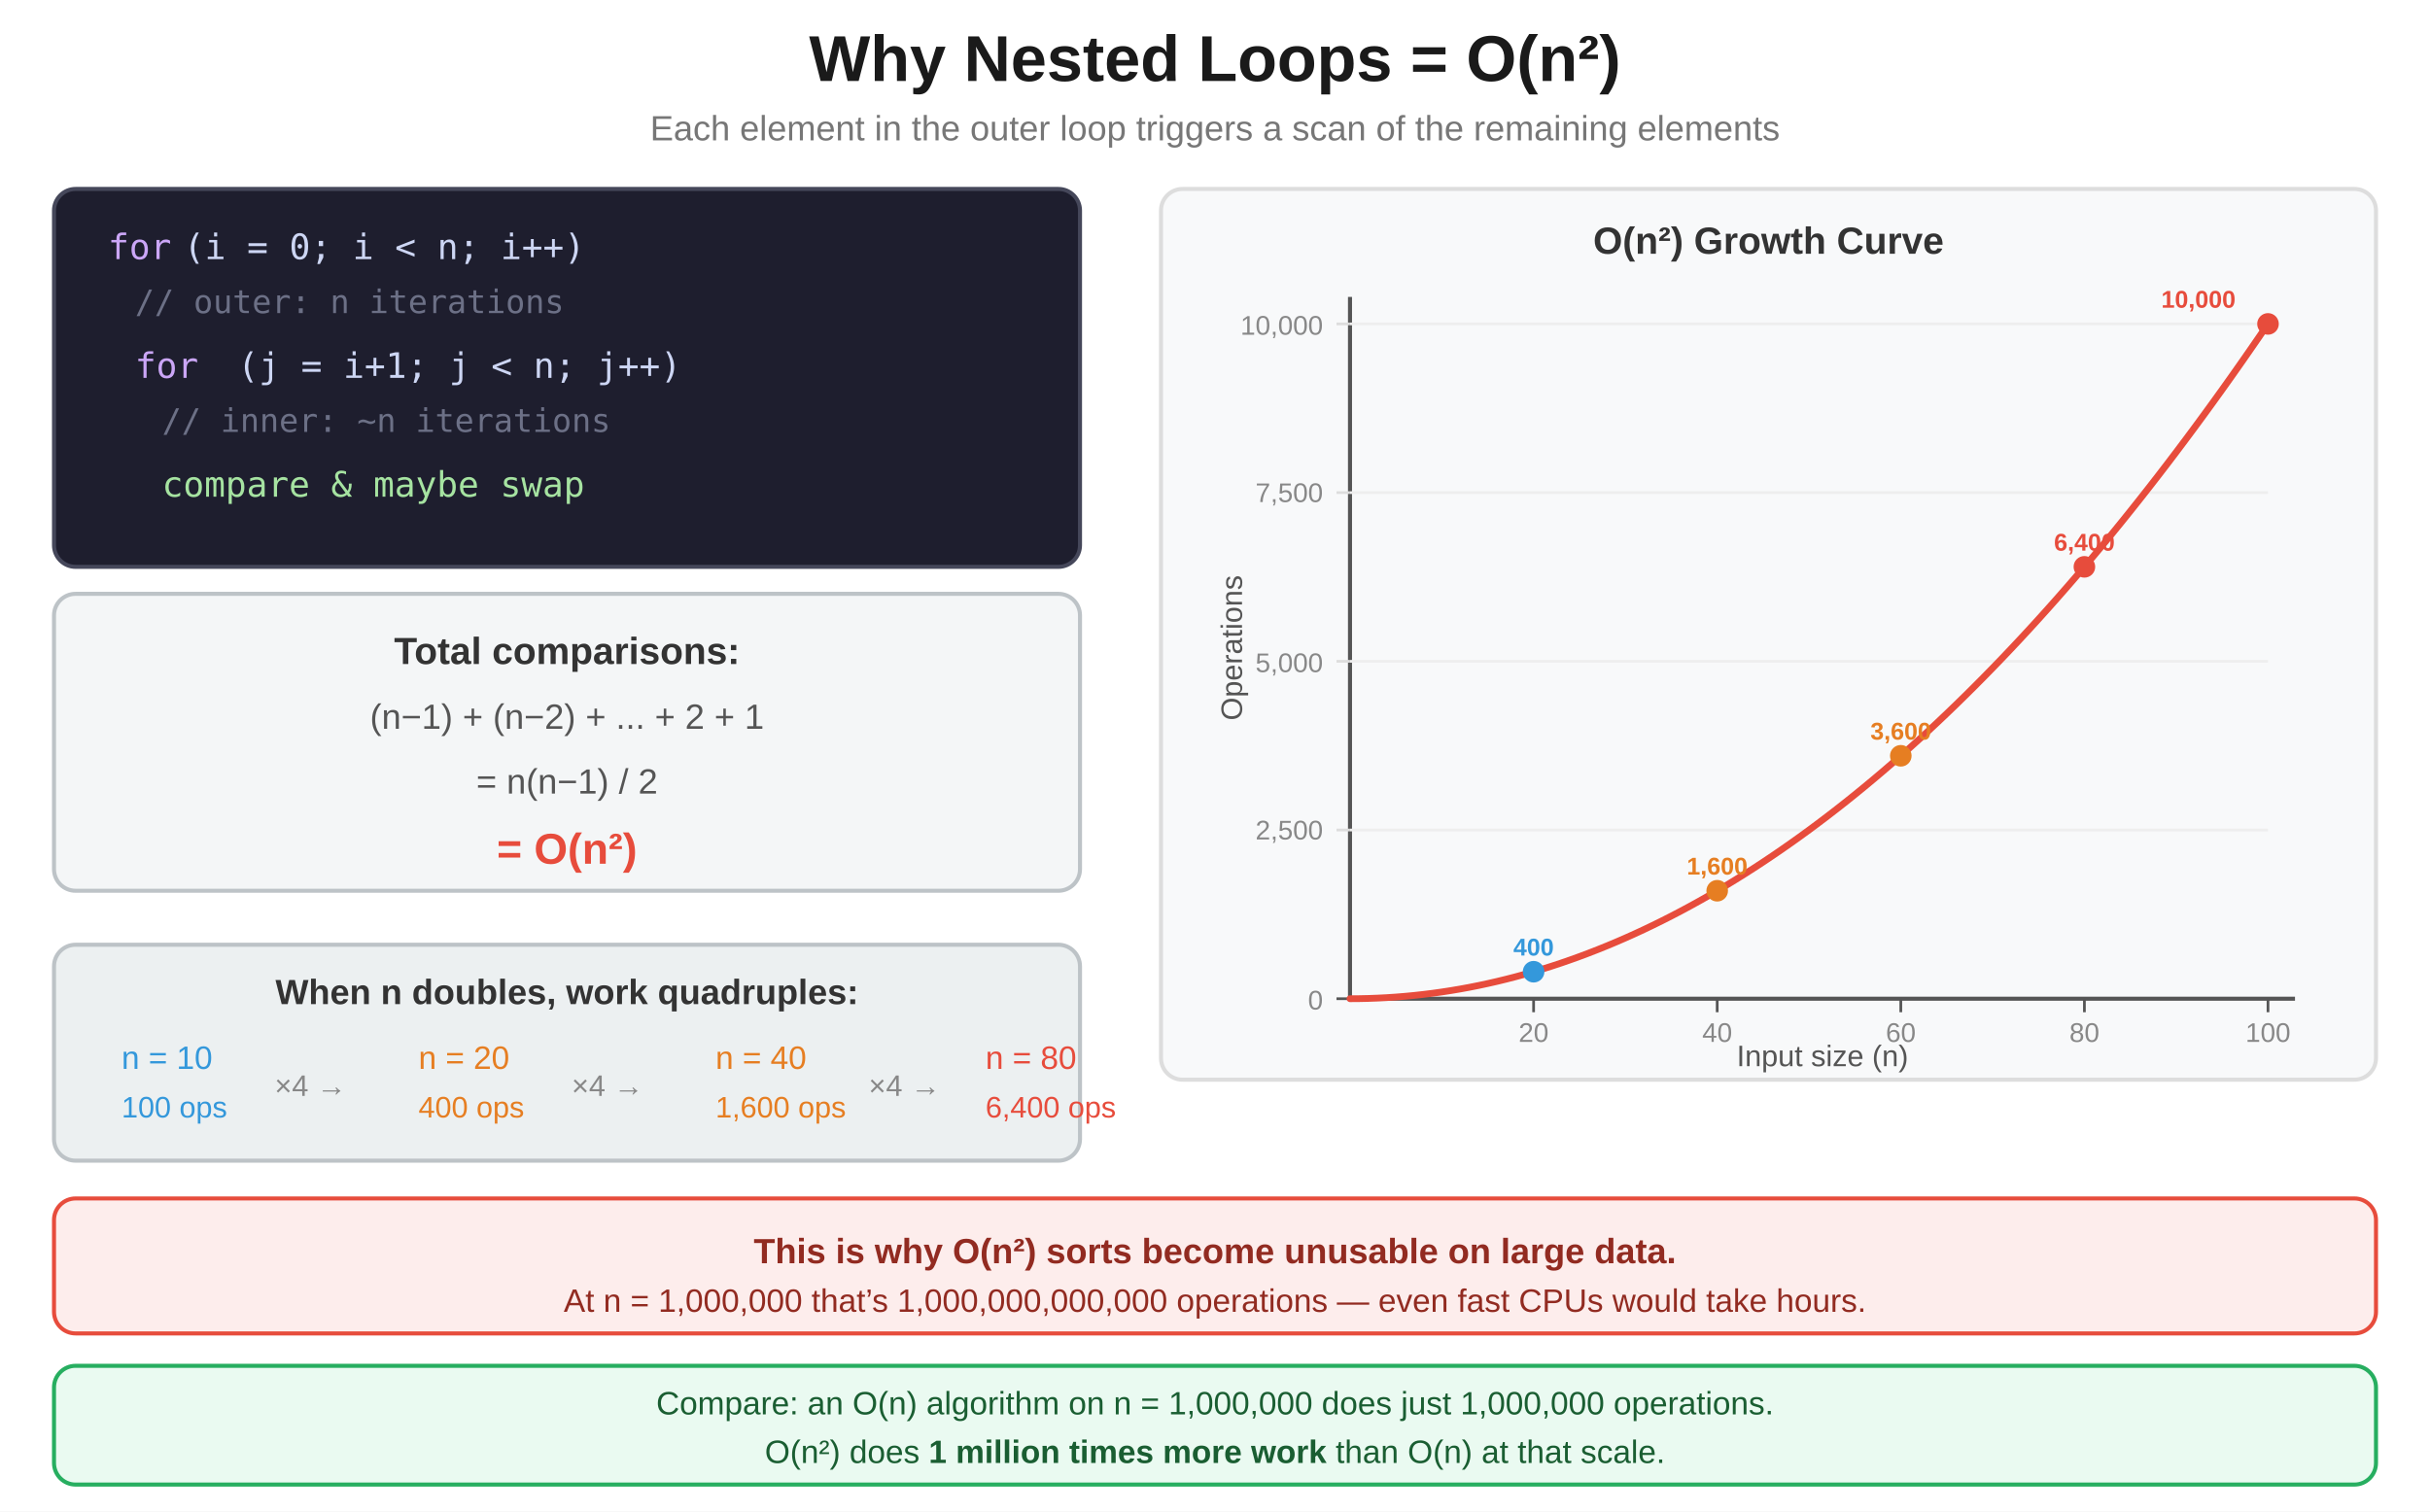
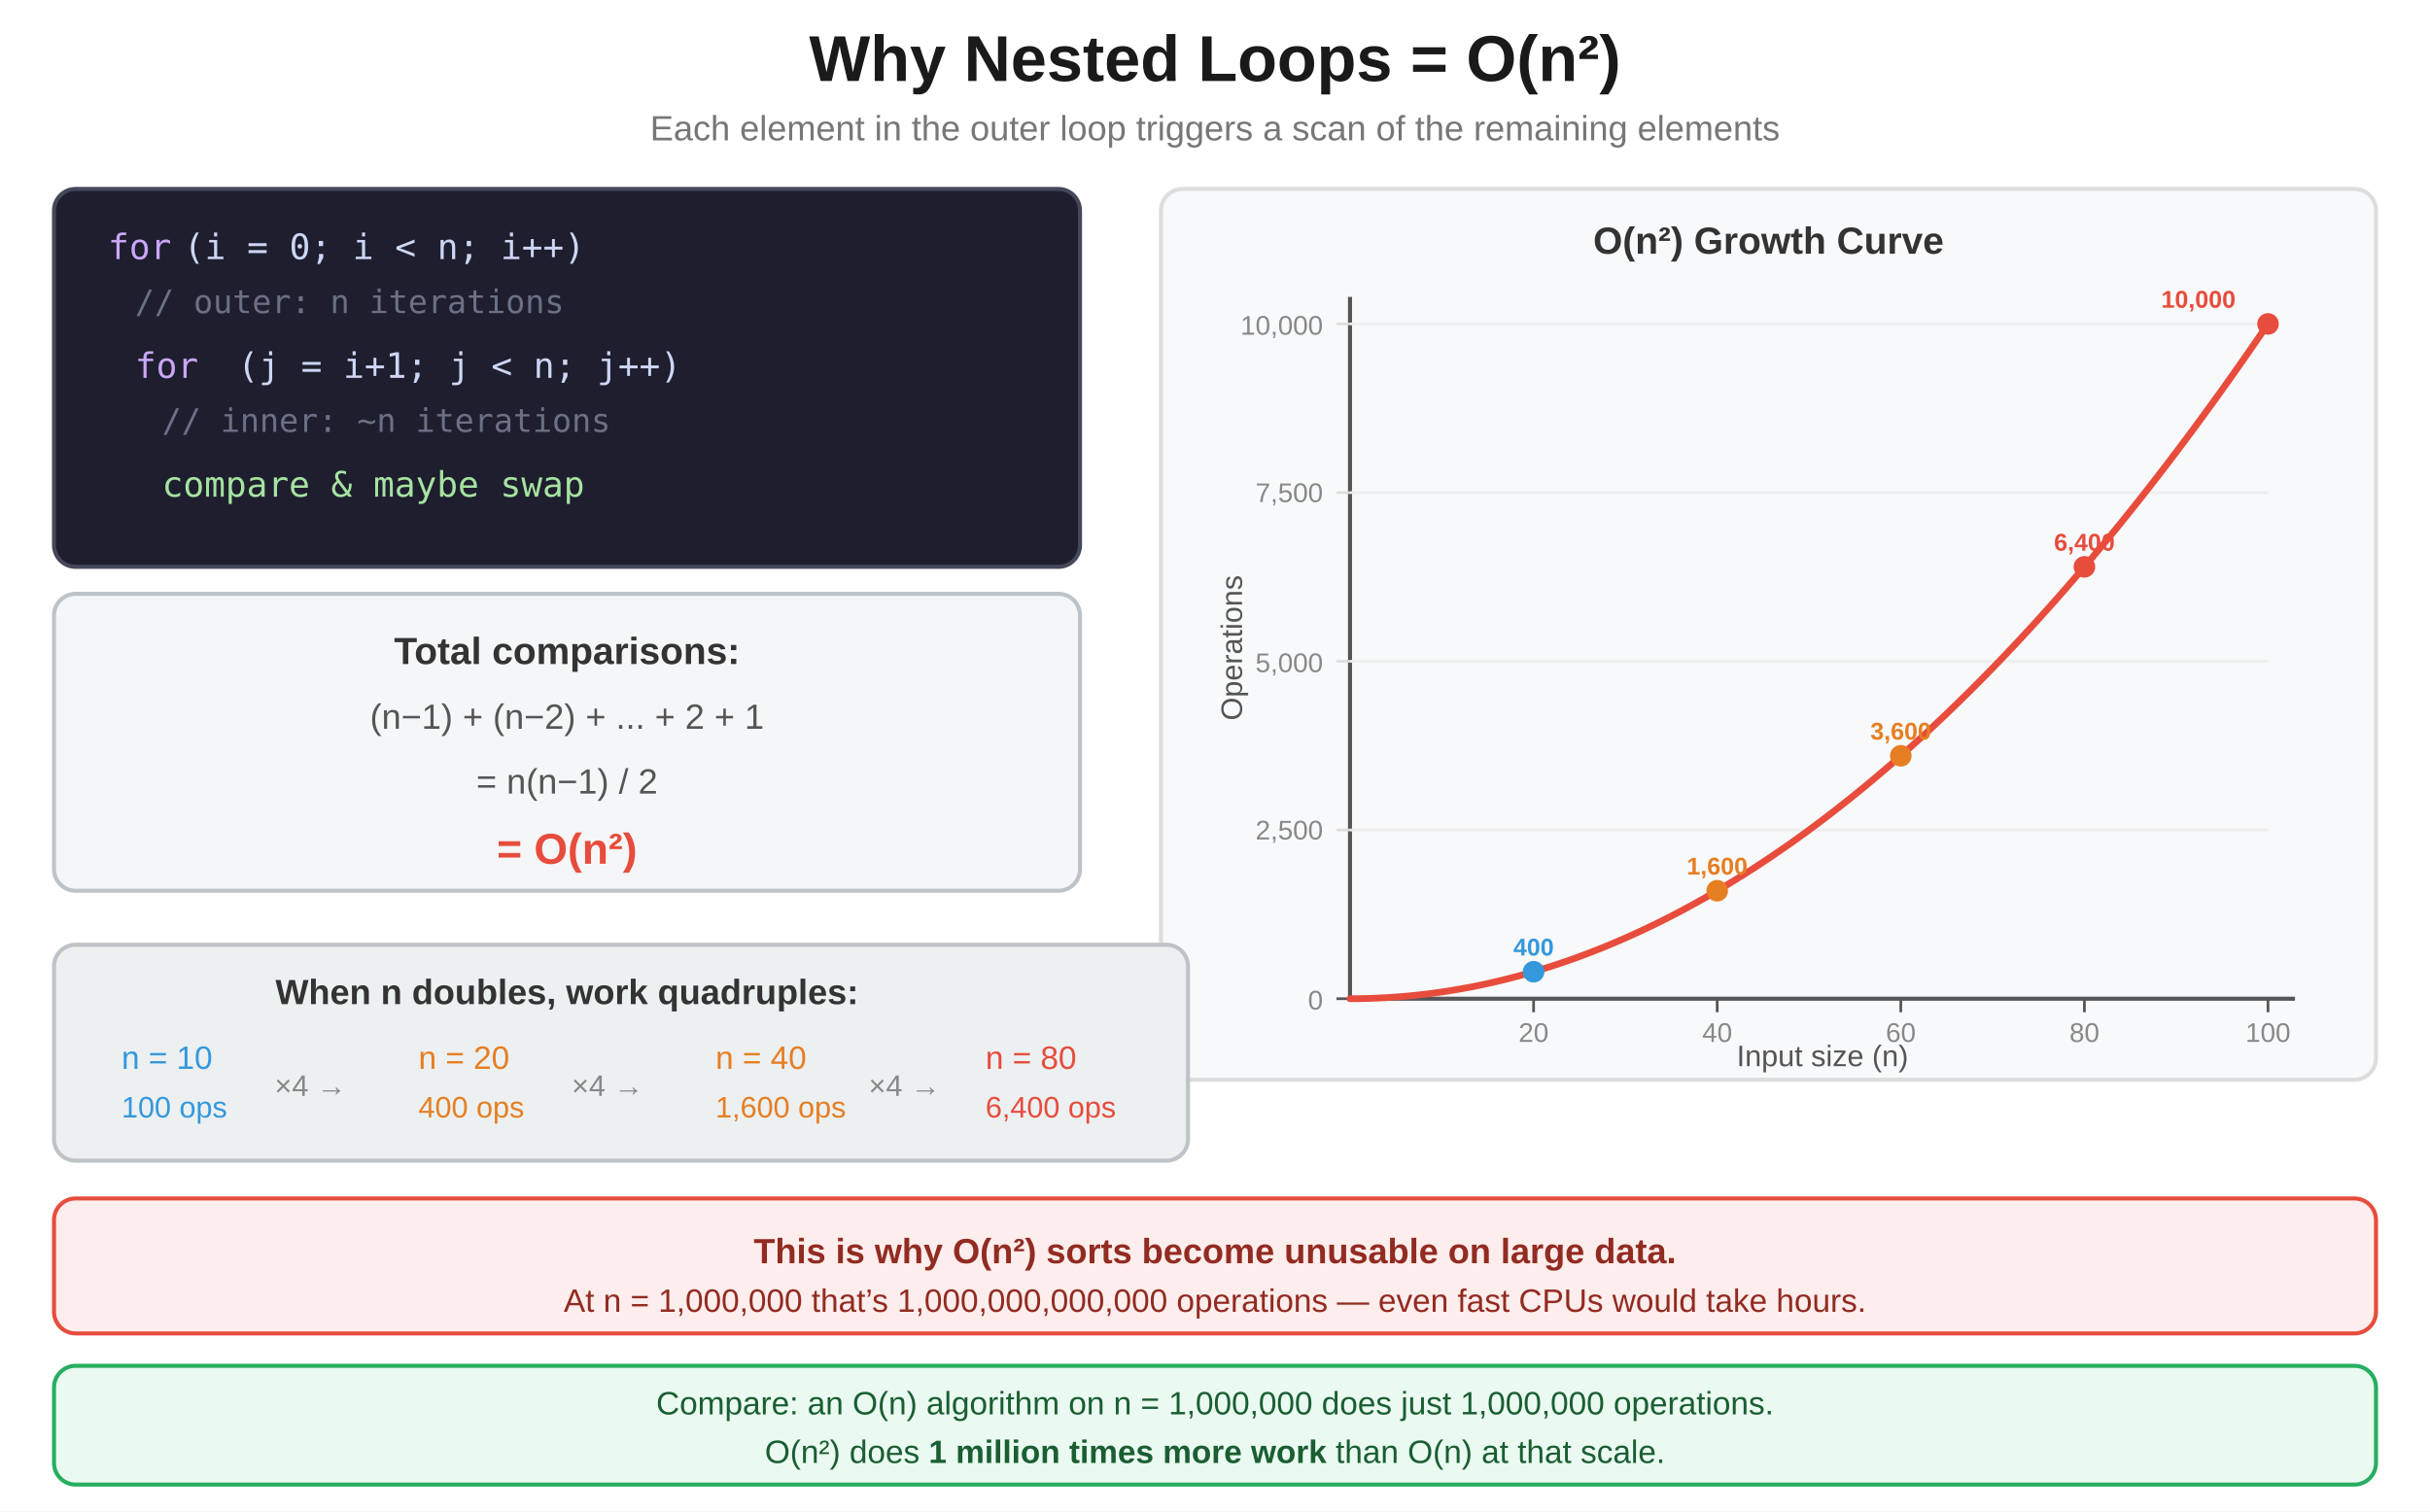
<svg xmlns="http://www.w3.org/2000/svg" viewBox="0 0 900 560" font-family="'Segoe UI', Arial, sans-serif">
  <rect width="100%" height="100%" fill="white" />
  <text x="450" y="30" text-anchor="middle" fill="#1a1a1a" font-size="24" font-weight="bold">Why Nested Loops = O(n²)</text>
  <text x="450" y="52" text-anchor="middle" fill="#777" font-size="13">Each element in the outer loop triggers a scan of the remaining elements</text>
  <rect x="20" y="70" width="380" height="140" rx="8" fill="#1e1e2e" stroke="#45475a" stroke-width="1.5" />
  <text x="40" y="96" fill="#cba6f7" font-size="13" font-family="Consolas, monospace">for</text>
  <text x="68" y="96" fill="#cdd6f4" font-size="13" font-family="Consolas, monospace">(i = 0; i &lt; n; i++)</text>
  <text x="50" y="116" fill="#6c7086" font-size="12" font-family="Consolas, monospace">// outer: n iterations</text>
  <text x="50" y="140" fill="#cba6f7" font-size="13" font-family="Consolas, monospace">  for</text>
  <text x="88" y="140" fill="#cdd6f4" font-size="13" font-family="Consolas, monospace">(j = i+1; j &lt; n; j++)</text>
  <text x="60" y="160" fill="#6c7086" font-size="12" font-family="Consolas, monospace">  // inner: ~n iterations</text>
  <text x="60" y="184" fill="#a6e3a1" font-size="13" font-family="Consolas, monospace">    compare &amp; maybe swap</text>
  <rect x="20" y="220" width="380" height="110" rx="8" fill="#f4f6f7" stroke="#bdc3c7" stroke-width="1.5" />
  <text x="210" y="246" text-anchor="middle" fill="#333" font-size="14" font-weight="bold">Total comparisons:</text>
  <text x="210" y="270" text-anchor="middle" fill="#555" font-size="13">(n−1) + (n−2) + ... + 2 + 1</text>
  <text x="210" y="294" text-anchor="middle" fill="#555" font-size="13">= n(n−1) / 2</text>
  <text x="210" y="320" text-anchor="middle" fill="#e74c3c" font-size="16" font-weight="bold">= O(n²)</text>
  <rect x="430" y="70" width="450" height="330" rx="8" fill="#f8f9fa" stroke="#ddd" stroke-width="1.5" />
  <text x="655" y="94" text-anchor="middle" fill="#333" font-size="14" font-weight="bold">O(n²) Growth Curve</text>
  <line x1="500" y1="110" x2="500" y2="370" stroke="#555" stroke-width="1.5" />
  <line x1="500" y1="370" x2="850" y2="370" stroke="#555" stroke-width="1.5" />
  <text x="460" y="240" text-anchor="middle" fill="#555" font-size="11" transform="rotate(-90, 460, 240)">Operations</text>
  <text x="675" y="395" text-anchor="middle" fill="#555" font-size="11">Input size (n)</text>
  <line x1="495" y1="370" x2="500" y2="370" stroke="#555" stroke-width="1" />
  <text x="490" y="374" text-anchor="end" fill="#888" font-size="10">0</text>
  <line x1="495" y1="307.5" x2="500" y2="307.5" stroke="#ddd" stroke-width="1" />
  <text x="490" y="311" text-anchor="end" fill="#888" font-size="10">2,500</text>
  <line x1="500" y1="307.5" x2="840" y2="307.5" stroke="#eee" stroke-width="1" />
  <line x1="495" y1="245" x2="500" y2="245" stroke="#ddd" stroke-width="1" />
  <text x="490" y="249" text-anchor="end" fill="#888" font-size="10">5,000</text>
  <line x1="500" y1="245" x2="840" y2="245" stroke="#eee" stroke-width="1" />
  <line x1="495" y1="182.5" x2="500" y2="182.5" stroke="#ddd" stroke-width="1" />
  <text x="490" y="186" text-anchor="end" fill="#888" font-size="10">7,500</text>
  <line x1="500" y1="182.5" x2="840" y2="182.5" stroke="#eee" stroke-width="1" />
  <line x1="495" y1="120" x2="500" y2="120" stroke="#ddd" stroke-width="1" />
  <text x="490" y="124" text-anchor="end" fill="#888" font-size="10">10,000</text>
  <line x1="500" y1="120" x2="840" y2="120" stroke="#eee" stroke-width="1" />
  <line x1="568" y1="370" x2="568" y2="375" stroke="#555" stroke-width="1" />
  <text x="568" y="386" text-anchor="middle" fill="#888" font-size="10">20</text>
  <line x1="636" y1="370" x2="636" y2="375" stroke="#555" stroke-width="1" />
  <text x="636" y="386" text-anchor="middle" fill="#888" font-size="10">40</text>
  <line x1="704" y1="370" x2="704" y2="375" stroke="#555" stroke-width="1" />
  <text x="704" y="386" text-anchor="middle" fill="#888" font-size="10">60</text>
  <line x1="772" y1="370" x2="772" y2="375" stroke="#555" stroke-width="1" />
  <text x="772" y="386" text-anchor="middle" fill="#888" font-size="10">80</text>
  <line x1="840" y1="370" x2="840" y2="375" stroke="#555" stroke-width="1" />
  <text x="840" y="386" text-anchor="middle" fill="#888" font-size="10">100</text>
  <polyline fill="none" stroke="#e74c3c" stroke-width="2.5" stroke-linecap="round" stroke-linejoin="round" points="       500,370       503.4,369.975       506.8,369.9       510.2,369.775       513.6,369.6       517,369.375       520.4,369.1       523.8,368.775       527.2,368.4       530.6,367.975       534,367.5       537.4,366.975       540.8,366.4       544.2,365.775       547.6,365.1       551,364.375       554.4,363.6       557.8,362.775       561.2,361.9       564.6,360.975       568,360       571.4,358.975       574.8,357.9       578.2,356.775       581.6,355.6       585,354.375       588.4,353.1       591.8,351.775       595.2,350.4       598.6,348.975       602,347.5       605.4,345.975       608.8,344.4       612.2,342.775       615.6,341.1       619,339.375       622.4,337.6       625.8,335.775       629.2,333.9       632.6,331.975       636,330       639.4,327.975       642.8,325.9       646.2,323.775       649.6,321.6       653,319.375       656.4,317.1       659.8,314.775       663.2,312.4       666.6,309.975       670,307.5       673.4,304.975       676.8,302.4       680.2,299.775       683.6,297.1       687,294.375       690.4,291.6       693.8,288.775       697.2,285.9       700.6,282.975       704,280       707.4,276.975       710.8,273.9       714.2,270.775       717.6,267.6       721,264.375       724.4,261.1       727.8,257.775       731.2,254.4       734.6,250.975       738,247.5       741.4,243.975       744.8,240.4       748.2,236.775       751.6,233.1       755,229.375       758.4,225.6       761.8,221.775       765.2,217.9       768.6,213.975       772,210       775.4,205.975       778.8,201.9       782.2,197.775       785.6,193.6       789,189.375       792.4,185.1       795.8,180.775       799.2,176.4       802.6,171.975       806,167.5       809.4,162.975       812.8,158.4       816.2,153.775       819.6,149.1       823,144.375       826.4,139.6       829.8,134.775       833.2,129.9       836.6,124.975       840,120     " />
  <circle cx="568" cy="360" r="4" fill="#3498db" />
  <text x="568" y="354" text-anchor="middle" fill="#3498db" font-size="9" font-weight="bold">400</text>
  <circle cx="636" cy="330" r="4" fill="#e67e22" />
  <text x="636" y="324" text-anchor="middle" fill="#e67e22" font-size="9" font-weight="bold">1,600</text>
  <circle cx="704" cy="280" r="4" fill="#e67e22" />
  <text x="704" y="274" text-anchor="middle" fill="#e67e22" font-size="9" font-weight="bold">3,600</text>
  <circle cx="772" cy="210" r="4" fill="#e74c3c" />
  <text x="772" y="204" text-anchor="middle" fill="#e74c3c" font-size="9" font-weight="bold">6,400</text>
  <circle cx="840" cy="120" r="4" fill="#e74c3c" />
  <text x="828" y="114" text-anchor="end" fill="#e74c3c" font-size="9" font-weight="bold">10,000</text>
-   <rect x="20" y="350" width="380" height="80" rx="8" fill="#ecf0f1" stroke="#bdc3c7" stroke-width="1.5" />
+   <rect x="20" y="350" width="420" height="80" rx="8" fill="#ecf0f1" stroke="#bdc3c7" stroke-width="1.5" />
  <text x="210" y="372" text-anchor="middle" fill="#333" font-size="13" font-weight="bold">When n doubles, work quadruples:</text>
  <text x="45" y="396" fill="#3498db" font-size="12">n = 10</text>
  <text x="45" y="414" fill="#3498db" font-size="11">100 ops</text>
  <text x="115" y="406" text-anchor="middle" fill="#888" font-size="11">×4 →</text>
  <text x="155" y="396" fill="#e67e22" font-size="12">n = 20</text>
  <text x="155" y="414" fill="#e67e22" font-size="11">400 ops</text>
  <text x="225" y="406" text-anchor="middle" fill="#888" font-size="11">×4 →</text>
  <text x="265" y="396" fill="#e67e22" font-size="12">n = 40</text>
  <text x="265" y="414" fill="#e67e22" font-size="11">1,600 ops</text>
  <text x="335" y="406" text-anchor="middle" fill="#888" font-size="11">×4 →</text>
  <text x="365" y="396" fill="#e74c3c" font-size="12">n = 80</text>
  <text x="365" y="414" fill="#e74c3c" font-size="11">6,400 ops</text>
  <rect x="20" y="444" width="860" height="50" rx="8" fill="#fdedec" stroke="#e74c3c" stroke-width="1.5" />
  <text x="450" y="468" text-anchor="middle" fill="#922b21" font-size="13" font-weight="bold">This is why O(n²) sorts become unusable on large data.</text>
  <text x="450" y="486" text-anchor="middle" fill="#922b21" font-size="12">At n = 1,000,000 that’s 1,000,000,000,000 operations — even fast CPUs would take hours.</text>
  <rect x="20" y="506" width="860" height="44" rx="8" fill="#eafaf1" stroke="#27ae60" stroke-width="1.5" />
  <text x="450" y="524" text-anchor="middle" fill="#1a5e32" font-size="12">Compare: an O(n) algorithm on n = 1,000,000 does just 1,000,000 operations.</text>
  <text x="450" y="542" text-anchor="middle" fill="#1a5e32" font-size="12">O(n²) does <tspan font-weight="bold">1 million times more work</tspan> than O(n) at that scale.</text>
</svg>
